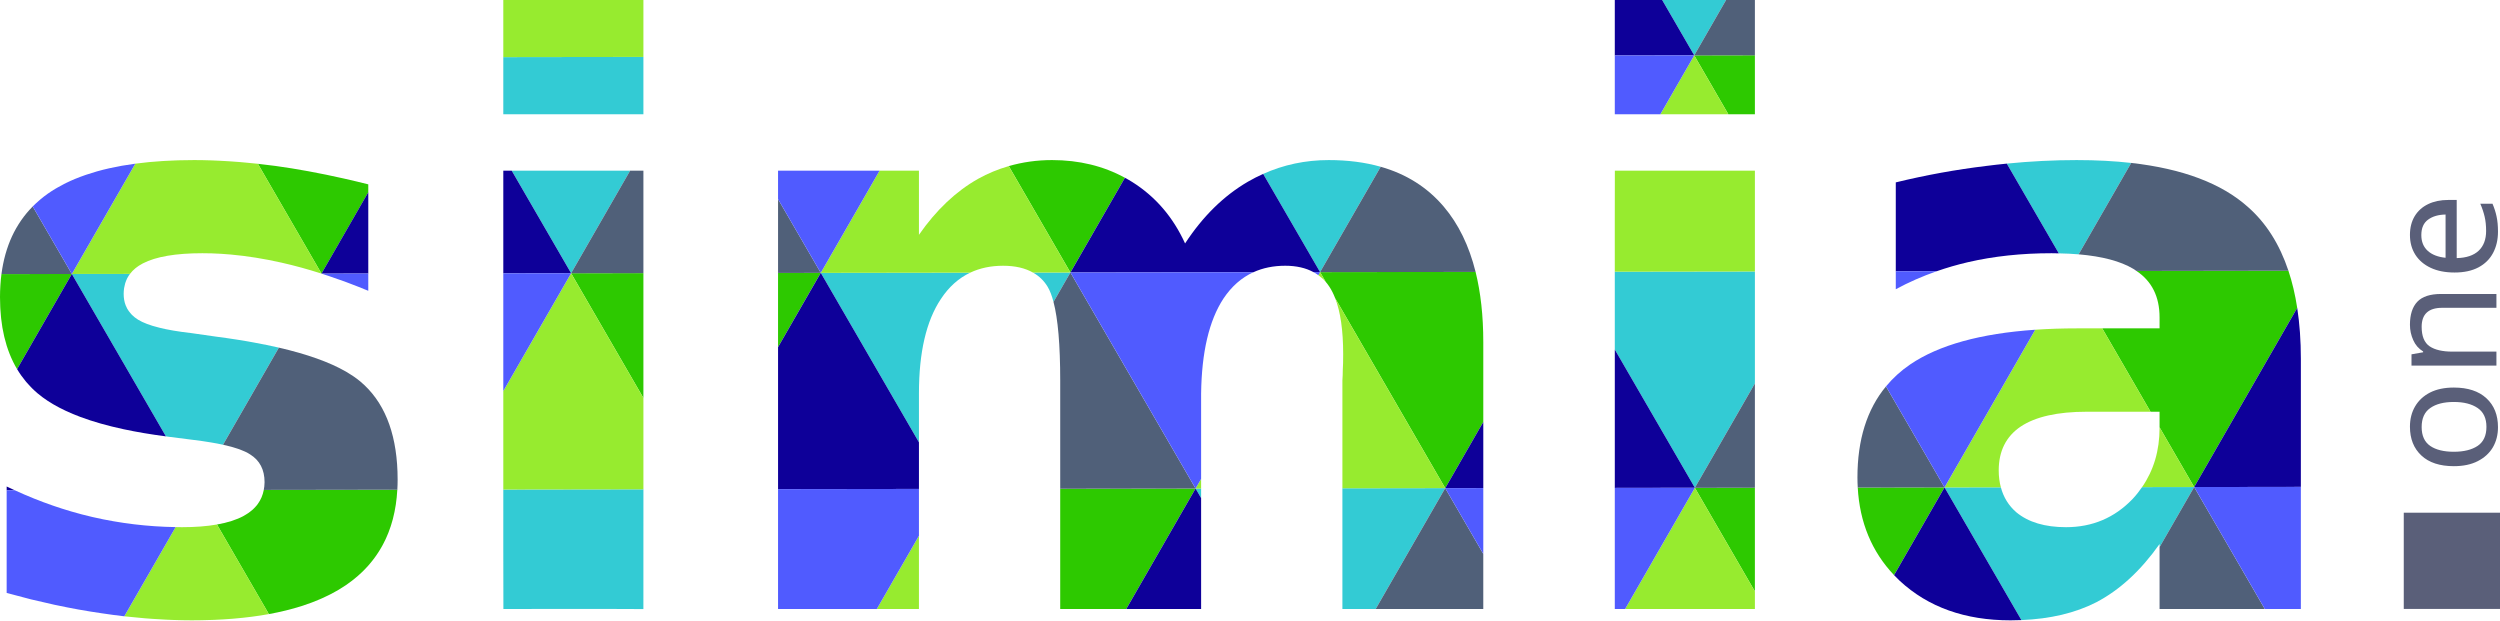
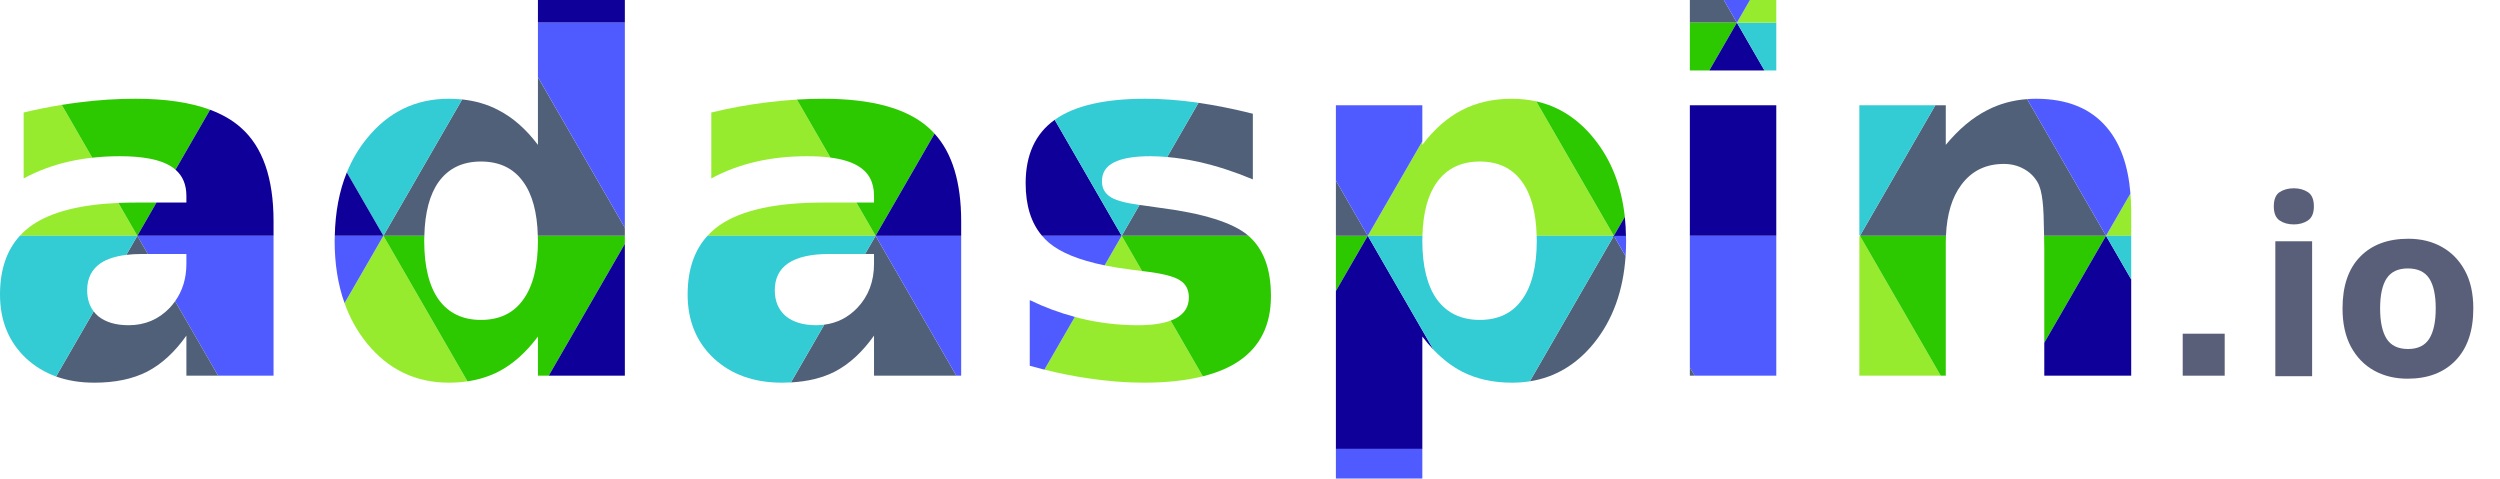
- <svg xmlns="http://www.w3.org/2000/svg" version="1.1" id="svg2" viewBox="0 0 476.981 118.354" height="118.354" width="476.981" style="enable-background:new">
+ <svg xmlns="http://www.w3.org/2000/svg" version="1.1" id="svg2" viewBox="0 0 485.366 92.906" height="92.906" width="485.366" style="enable-background:new">
  <defs id="defs4">
    <rect x="492.469" y="1224.419" width="70.779" height="7.442" id="rect584" />
  </defs>
-   <g id="layer8" style="display:inline" transform="translate(0,-934.0082)">
-     <g id="g139792" transform="translate(-121.857,806.4781)">
-       <path id="path40399" d="m 456.677,138.077 -11.574,0.018 6.512,11.24 5.062,0 z m -134.107,19.994 c -2.884,0 -5.628,0.393 -8.244,1.148 l 11.758,20.299 10.4,-18.072 c -4.099,-2.243 -8.734,-3.375 -13.914,-3.375 z m -151.51,0.711 0.197,0.342 11.936,20.604 c 0.001,4.4e-4 0.003,0.002 0.004,0.002 l 8.926,-15.51 0,-1.518 c -1.592,-0.398 -3.156,-0.772 -4.689,-1.117 -4.602,-1.036 -8.936,-1.833 -13.006,-2.393 -1.135,-0.156 -2.254,-0.287 -3.367,-0.41 z m 387.408,20.393 -18.043,0.027 -10.957,0.016 c 2.933,1.954 4.418,4.903 4.418,8.871 l 0,2.09 -10.938,0 5.6,9.666 3.615,6.24 1.723,0 0,2.975 6.6,11.393 11.877,-20.643 7.785,-13.531 c -0.392,-2.555 -0.952,-4.921 -1.68,-7.104 z m -155.082,0.23 -5.854,0.008 -23.814,0.035 1.076,1.855 c 0.256,0.299 0.495,0.619 0.717,0.961 0.41,0.621 0.767,1.341 1.08,2.145 l 9.064,15.646 11.938,20.607 7.264,-12.625 0,-15.246 c 0,-4.987 -0.492,-9.447 -1.471,-13.387 z m -124.934,0.184 -8.15,0.012 0,14.154 z m -33.838,0.051 -13.793,0.019 11.939,20.607 1.854,3.199 z m -109.051,0.162 -13.428,0.019 c -0.084,0.649 -0.147,1.313 -0.193,1.99 -0.006,0.091 -0.012,0.18 -0.018,0.271 -0.042,0.693 -0.068,1.398 -0.068,2.123 1e-5,0.627 0.019,1.239 0.047,1.842 0.007,0.156 0.016,0.309 0.025,0.463 0.029,0.488 0.068,0.969 0.115,1.441 0.011,0.114 0.021,0.23 0.033,0.344 0.066,0.591 0.143,1.17 0.238,1.734 0.096,0.567 0.21,1.119 0.336,1.66 0.018,0.079 0.04,0.158 0.059,0.236 0.124,0.511 0.259,1.013 0.41,1.5 0.006,0.019 0.011,0.039 0.018,0.059 0.332,1.059 0.729,2.06 1.189,3.006 0.021,0.043 0.041,0.086 0.062,0.129 0.227,0.457 0.468,0.903 0.725,1.334 7.4e-4,0.001 10e-4,0.003 0.002,0.004 z m 357.291,40.721 -16.555,0.025 c 0.369,6.648 2.675,12.22 6.926,16.711 z m -36.178,0.053 -11.453,0.018 11.453,19.768 z m -106.715,0.158 -23.814,0.035 -2.01,0.004 0,22.945 12.6,0 1.348,-2.342 z m -152.297,0.225 -14.412,0.021 -11.066,0.016 c -4.9e-4,0.003 -0.001,0.005 -0.002,0.008 -0.187,0.999 -0.569,1.895 -1.15,2.686 -0.043,0.059 -0.084,0.12 -0.129,0.178 -0.106,0.134 -0.221,0.263 -0.338,0.391 -0.093,0.102 -0.19,0.203 -0.291,0.301 -0.104,0.101 -0.21,0.2 -0.322,0.297 -0.142,0.123 -0.294,0.241 -0.449,0.357 -0.094,0.07 -0.183,0.142 -0.281,0.209 -0.267,0.184 -0.546,0.36 -0.848,0.525 -0.339,0.185 -0.701,0.358 -1.082,0.52 -0.001,5.8e-4 -0.003,10e-4 -0.004,0.002 -0.023,0.01 -0.049,0.018 -0.072,0.027 -0.363,0.151 -0.743,0.292 -1.145,0.422 -0.853,0.276 -1.795,0.503 -2.82,0.684 l 8.121,14.021 1.779,3.07 c 2.245,-0.409 4.337,-0.923 6.277,-1.543 0.001,-3.8e-4 0.003,3.8e-4 0.004,0 0.003,-0.001 0.006,-0.003 0.01,-0.004 0.607,-0.194 1.198,-0.4 1.775,-0.615 0.1,-0.037 0.198,-0.077 0.297,-0.115 0.459,-0.175 0.908,-0.358 1.348,-0.547 0.161,-0.069 0.322,-0.14 0.48,-0.211 0.385,-0.172 0.76,-0.35 1.129,-0.533 0.166,-0.083 0.335,-0.163 0.498,-0.248 0.364,-0.189 0.717,-0.385 1.066,-0.584 0.142,-0.082 0.29,-0.159 0.43,-0.242 0.48,-0.285 0.947,-0.58 1.396,-0.887 0.395,-0.269 0.775,-0.547 1.146,-0.832 0.143,-0.11 0.278,-0.225 0.418,-0.338 0.223,-0.179 0.447,-0.358 0.66,-0.543 0.15,-0.13 0.292,-0.266 0.438,-0.398 0.196,-0.179 0.394,-0.358 0.582,-0.543 0.14,-0.138 0.273,-0.279 0.408,-0.42 0.174,-0.181 0.349,-0.361 0.516,-0.547 0.153,-0.17 0.299,-0.345 0.445,-0.52 0.138,-0.163 0.274,-0.327 0.406,-0.494 0.142,-0.18 0.28,-0.363 0.416,-0.547 0.13,-0.176 0.258,-0.353 0.383,-0.533 0.136,-0.196 0.268,-0.395 0.396,-0.596 0.103,-0.16 0.203,-0.322 0.301,-0.484 0.138,-0.228 0.273,-0.459 0.402,-0.693 0.081,-0.146 0.157,-0.295 0.234,-0.443 0.129,-0.247 0.255,-0.496 0.375,-0.75 0.067,-0.141 0.13,-0.285 0.193,-0.428 0.125,-0.28 0.248,-0.56 0.361,-0.848 0.042,-0.106 0.079,-0.215 0.119,-0.322 0.117,-0.311 0.233,-0.622 0.338,-0.941 0.037,-0.113 0.07,-0.228 0.105,-0.342 0.103,-0.332 0.205,-0.665 0.295,-1.006 0.001,-0.004 0.003,-0.008 0.004,-0.012 0.006,-0.024 0.011,-0.05 0.018,-0.074 0.452,-1.735 0.732,-3.584 0.84,-5.551 z" style="fill:#2dc900;fill-opacity:1;stroke:none" />
-       <path id="path40401" d="m 438.984,127.531 6.119,10.564 6.078,-10.564 z m -194.369,10.859 -13.854,0.019 -12.879,0.019 0,10.906 26.732,0 z m 130.748,19.682 c -4.455,0 -8.619,0.89 -12.502,2.639 l 10.857,18.74 11.566,-20.104 c -2.98,-0.848 -6.286,-1.275 -9.922,-1.275 z m 142.768,0 c -4.464,0 -8.929,0.228 -13.393,0.674 l 9.922,17.123 c 1.327,0.026 2.598,0.084 3.783,0.186 l 10.033,-17.439 c -3.196,-0.36 -6.642,-0.543 -10.346,-0.543 z m -298.646,2.016 11.338,19.572 11.264,-19.572 z m 237.193,19.238 -11.514,0.018 -15.217,0.023 0,14.855 3.34,5.764 11.938,20.607 11.453,-19.906 z m -130.59,0.195 -7.146,0.01 c 1.168,0.661 2.114,1.563 2.809,2.734 0.429,0.71 0.794,1.68 1.107,2.869 z m -19.115,0.027 -4.701,0.008 -23.814,0.035 11.938,20.607 6.789,11.721 0,-9.344 c 0,-7.815 1.394,-13.815 4.182,-17.996 1.52,-2.308 3.391,-3.982 5.607,-5.031 z m -160.316,0.236 -11.096,0.016 11.939,20.607 6.012,10.379 c 0.182,0.024 0.346,0.053 0.529,0.076 l 4.703,0.598 c 1.225,0.146 2.331,0.31 3.367,0.484 0.812,0.136 1.582,0.279 2.281,0.432 0.004,9.1e-4 0.01,0.001 0.014,0.002 l 6.908,-12.006 3.75,-6.516 c -1.475,-0.342 -3.047,-0.659 -4.682,-0.961 -0.482,-0.088 -0.956,-0.178 -1.453,-0.262 -0.615,-0.106 -1.247,-0.209 -1.885,-0.309 -1.311,-0.202 -2.638,-0.399 -4.043,-0.578 l -4.705,-0.672 c -1.208,-0.137 -2.324,-0.292 -3.348,-0.467 -0.512,-0.087 -0.999,-0.179 -1.465,-0.275 -0.803,-0.166 -1.523,-0.349 -2.189,-0.543 -0.107,-0.031 -0.226,-0.06 -0.33,-0.092 -6.3e-4,-1.9e-4 -10e-4,1.9e-4 -0.002,0 -0.374,-0.115 -0.725,-0.235 -1.053,-0.359 -0.656,-0.249 -1.22,-0.516 -1.693,-0.803 -0.23,-0.143 -0.447,-0.294 -0.648,-0.453 -0.202,-0.159 -0.388,-0.325 -0.561,-0.5 -0.08,-0.081 -0.147,-0.17 -0.221,-0.254 -0.244,-0.278 -0.466,-0.568 -0.643,-0.883 -4.2e-4,-7.5e-4 -0.002,-0.001 -0.002,-0.002 -0.115,-0.205 -0.214,-0.418 -0.301,-0.639 -0.259,-0.663 -0.389,-1.395 -0.389,-2.197 0,-0.362 0.028,-0.707 0.074,-1.043 0.009,-0.064 0.024,-0.124 0.035,-0.188 0.045,-0.272 0.104,-0.537 0.18,-0.791 0.018,-0.059 0.041,-0.114 0.061,-0.172 0.087,-0.261 0.19,-0.514 0.311,-0.756 0.017,-0.033 0.034,-0.065 0.051,-0.098 0.142,-0.271 0.306,-0.531 0.492,-0.777 z m 393.83,40.668 -9.938,0.016 c -0.544,0.788 -1.136,1.55 -1.814,2.268 -3.435,3.584 -7.666,5.377 -12.693,5.377 -4.032,0 -7.193,-0.946 -9.482,-2.838 -1.472,-1.275 -2.45,-2.869 -2.955,-4.768 l -10.748,0.016 11.939,20.607 2.727,4.707 c 5.524,-0.225 10.283,-1.351 14.27,-3.389 4.48,-2.34 8.512,-6.047 12.096,-11.125 l 0,0.6 z m -142.893,0.211 -19.617,0.029 0,23.025 6.352,0 1.389,-2.412 z m -46.574,0.068 -1.057,0.002 1.057,1.824 z m -106.404,0.158 -13.73,0.019 -13.002,0.019 c 0.004,7.597 -0.015,15.195 0.017,22.792 9.782,0.018 17.857,-0.041 26.71,0.017 0.01,-7.616 0.006,-15.232 0.006,-22.848 z" style="fill:#33cbd4;fill-opacity:1;stroke:none" />
-       <path id="path40403" d="m 451.181,127.531 -6.08,10.568 11.576,-0.018 0,-10.551 z m 77.295,31.084 -10.033,17.439 c 4.494,0.385 7.98,1.306 10.441,2.775 0.211,0.123 0.395,0.263 0.592,0.395 l 10.947,-0.018 18.045,-0.027 c -1.679,-5.038 -4.242,-9.093 -7.707,-12.146 -5.033,-4.507 -12.464,-7.311 -22.285,-8.418 z m -143.191,0.732 -11.57,20.107 23.816,-0.035 5.857,-0.008 c -1.239,-4.991 -3.262,-9.144 -6.072,-12.455 -3.125,-3.682 -7.137,-6.216 -12.031,-7.609 z m -143.201,0.74 -11.264,19.578 13.795,-0.019 0,-19.559 z m 28.219,5.441 0,14.078 8.148,-0.014 z m -142.205,1.395 c -0.814,0.822 -1.548,1.704 -2.203,2.646 -0.016,0.024 -0.031,0.049 -0.047,0.072 -0.309,0.449 -0.6,0.911 -0.873,1.387 -0.013,0.022 -0.026,0.044 -0.039,0.066 -0.564,0.991 -1.051,2.042 -1.459,3.15 -0.019,0.051 -0.036,0.103 -0.055,0.154 -0.183,0.509 -0.351,1.031 -0.502,1.564 -0.014,0.048 -0.028,0.096 -0.041,0.145 -0.325,1.177 -0.573,2.41 -0.742,3.705 -5.9e-4,0.005 -10e-4,0.009 -0.002,0.014 l 13.428,-0.019 z m 197.986,12.602 -3.227,5.607 c 0.851,3.23 1.281,8.21 1.281,14.979 l 0,20.668 2.006,-0.004 23.816,-0.035 -11.938,-20.607 z m -151.02,14.332 -3.752,6.521 -6.904,12 c 0.024,0.005 0.045,0.012 0.068,0.018 0.517,0.114 1.001,0.234 1.455,0.357 0.1,0.027 0.196,0.054 0.293,0.082 0.376,0.107 0.728,0.218 1.059,0.332 0.101,0.035 0.204,0.07 0.301,0.105 0.318,0.117 0.609,0.238 0.881,0.361 0.076,0.034 0.16,0.067 0.232,0.102 0.325,0.157 0.623,0.32 0.875,0.488 1.842,1.145 2.762,2.911 2.762,5.301 -1.3e-4,0.279 -0.019,0.547 -0.049,0.811 -0.022,0.228 -0.059,0.448 -0.1,0.666 l 11.064,-0.016 14.416,-0.023 c 0.034,-0.618 0.057,-1.244 0.057,-1.885 0,-0.531 -0.009,-1.055 -0.027,-1.568 -2e-5,-6.6e-4 3e-5,-0.001 0,-0.002 -0.277,-7.715 -2.633,-13.438 -7.066,-17.172 -0.369,-0.31 -0.771,-0.612 -1.195,-0.908 -0.077,-0.054 -0.158,-0.107 -0.236,-0.16 -0.396,-0.268 -0.81,-0.531 -1.252,-0.787 -0.04,-0.023 -0.079,-0.047 -0.119,-0.07 -3.136,-1.797 -7.402,-3.312 -12.762,-4.553 z m 281.613,6.832 -11.455,19.91 11.455,-0.018 z m 25.01,0.566 c -3.626,4.383 -5.445,10.17 -5.445,17.373 0,0.652 0.023,1.291 0.059,1.924 l 16.553,-0.025 z m 58.797,19.201 -6.598,11.467 0,11.795 20.072,0 -1.537,-2.654 z m -142.893,0.213 -11.877,20.643 -1.385,2.406 20.527,0 0,-10.506 z" style="fill:#506079;fill-opacity:1;stroke:none" />
-       <path id="path40405" d="m 429.947,127.531 0,10.586 15.156,-0.021 -6.119,-10.564 z m 74.791,31.215 c -1.31,0.131 -2.62,0.276 -3.93,0.445 -5.774,0.697 -11.525,1.743 -17.25,3.137 l 0,16.959 7.82,-0.012 c 1.915,-0.667 3.886,-1.242 5.92,-1.715 4.928,-1.145 10.254,-1.717 15.979,-1.717 0.477,0 0.923,0.016 1.383,0.025 z m -286.855,1.342 0,19.592 12.939,-0.019 -11.338,-19.572 z m 144.979,0.623 c -0.977,0.44 -1.94,0.919 -2.881,1.469 -4.63,2.688 -8.636,6.62 -12.021,11.797 -2.29,-5.028 -5.65,-8.935 -10.08,-11.723 -0.455,-0.287 -0.923,-0.55 -1.393,-0.807 l -10.398,18.074 23.814,-0.035 11.09,-0.016 c 1.802,-0.824 3.829,-1.238 6.082,-1.238 2.123,0 3.914,0.417 5.396,1.221 l 1.248,-0.002 z m -170.738,3.498 -8.932,15.52 c 0.002,6.4e-4 0.004,10e-4 0.006,0.002 l 8.926,-0.014 z m 86.334,15.383 -8.154,14.17 0,27.092 8.215,-0.012 18.666,-0.027 0,-8.895 -6.789,-11.721 z m -142.896,0.209 -10.445,18.154 c 0.504,0.845 1.068,1.637 1.688,2.381 0.066,0.079 0.134,0.155 0.201,0.232 0.237,0.275 0.484,0.542 0.738,0.803 0.089,0.091 0.176,0.184 0.268,0.273 0.327,0.321 0.662,0.634 1.016,0.932 0.297,0.251 0.61,0.497 0.936,0.738 0.128,0.095 0.267,0.186 0.398,0.279 0.198,0.139 0.391,0.28 0.598,0.416 0.22,0.145 0.454,0.285 0.686,0.426 0.139,0.085 0.271,0.171 0.414,0.254 0.302,0.176 0.62,0.348 0.939,0.518 0.074,0.039 0.144,0.08 0.219,0.119 0.4,0.208 0.81,0.411 1.236,0.609 0.429,0.2 0.874,0.396 1.33,0.586 0.456,0.19 0.925,0.376 1.408,0.557 2.417,0.903 5.172,1.685 8.262,2.348 1.236,0.265 2.526,0.511 3.869,0.738 1.334,0.225 2.722,0.432 4.162,0.619 0.01,0.001 0.019,0.003 0.029,0.004 l -6.012,-10.379 z m 424.588,6.479 -7.785,13.531 -11.877,20.643 20.357,-0.029 0,-24.42 c 0,-3.498 -0.236,-6.736 -0.695,-9.725 z m -130.201,7.943 0,26.395 15.277,-0.023 -11.938,-20.607 z m -25.09,13.816 -7.264,12.625 7.264,-0.01 z m -281.73,12.309 0,0.721 1.533,-0.002 c -0.512,-0.236 -1.024,-0.471 -1.533,-0.719 z m 369.729,0.176 -9.629,16.736 c 0.348,0.368 0.706,0.729 1.08,1.082 5.426,5.028 12.469,7.543 21.131,7.543 0.708,0 1.4,-0.019 2.084,-0.047 l -2.727,-4.707 z m -142.893,0.211 -11.877,20.643 -1.348,2.342 14.281,0 0,-21.16 z" style="fill:#0e0099;fill-opacity:1;stroke:none" />
-       <path id="path40407" d="m 217.882,127.531 0,10.898 12.879,-0.019 13.854,-0.019 0,-10.859 z m 227.221,10.564 -6.469,11.24 12.98,0 z m -286.209,19.977 c -0.93,0 -1.835,0.015 -2.729,0.039 -0.236,0.006 -0.467,0.016 -0.701,0.023 -0.704,0.024 -1.399,0.055 -2.08,0.094 -0.203,0.011 -0.407,0.022 -0.607,0.035 -0.846,0.054 -1.68,0.118 -2.49,0.195 -0.892,0.086 -1.763,0.185 -2.613,0.299 l -0.232,0.402 -11.877,20.643 11.09,-0.016 c 2.3e-4,-3.1e-4 0.002,3.1e-4 0.002,0 0.146,-0.194 0.304,-0.38 0.477,-0.559 0.012,-0.013 0.025,-0.025 0.037,-0.037 0.159,-0.162 0.326,-0.318 0.508,-0.467 0.071,-0.059 0.15,-0.115 0.225,-0.172 0.141,-0.107 0.28,-0.215 0.434,-0.314 0.244,-0.16 0.501,-0.312 0.777,-0.453 2.489,-1.294 6.272,-1.941 11.35,-1.941 0.591,0 1.187,0.009 1.787,0.027 1.201,0.037 2.42,0.113 3.658,0.225 3.095,0.28 6.308,0.794 9.637,1.541 1.252,0.281 2.516,0.598 3.791,0.947 1.199,0.326 2.412,0.693 3.631,1.078 0.076,0.024 0.151,0.042 0.227,0.066 l -11.936,-20.604 -0.199,-0.344 c -0.807,-0.089 -1.604,-0.162 -2.4,-0.234 -0.377,-0.034 -0.755,-0.071 -1.129,-0.102 -0.678,-0.056 -1.35,-0.103 -2.02,-0.146 -0.622,-0.039 -1.239,-0.073 -1.854,-0.102 -0.468,-0.022 -0.938,-0.047 -1.402,-0.062 -1.131,-0.037 -2.253,-0.062 -3.359,-0.062 z m 155.432,1.148 c -2.035,0.588 -3.994,1.39 -5.867,2.436 -4.231,2.389 -7.99,5.949 -11.275,10.678 l 0,-12.246 -7.51,0 -11.221,19.502 23.816,-0.035 4.707,-0.008 c 1.846,-0.873 3.931,-1.314 6.26,-1.314 2.301,0 4.193,0.442 5.703,1.297 l 7.145,-0.01 z m 115.634,0.87 c -0.024,6.425 -0.013,12.851 -0.013,19.276 l 15.217,-0.023 11.514,-0.018 0,-19.238 c -8.906,0.005 -17.811,-0.008 -26.717,0.003 z m -56.242,19.358 -0.334,0.578 c 0.513,0.372 0.99,0.789 1.41,1.277 z m -142.896,0.211 -11.877,20.643 -1.062,1.846 0,18.781 13.002,-0.019 13.73,-0.019 0,-17.424 -1.854,-3.199 z m 145.77,4.75 c 1.019,2.609 1.533,6.17 1.533,10.699 0,1.294 -0.024,2.289 -0.074,2.986 0,0.697 -0.024,1.368 -0.074,2.016 l 0,20.582 19.617,-0.029 -11.938,-20.607 z m 141.539,5.77 c -2.801,0 -5.454,0.089 -7.967,0.262 l -5.432,9.439 -11.877,20.643 10.748,-0.016 c -0.264,-0.991 -0.406,-2.061 -0.406,-3.223 0,-3.684 1.394,-6.472 4.182,-8.363 2.837,-1.892 7.044,-2.836 12.619,-2.836 l 12.166,0 -3.615,-6.24 -5.6,-9.666 z m 15.756,18.881 0,0.086 c 0,4.354 -1.126,8.122 -3.338,11.322 l 9.938,-0.016 z m -182.867,9.838 -1.057,1.836 1.057,-0.002 z m 94.205,1.695 -11.877,20.643 -1.428,2.482 24.758,0 0,-3.357 z m -281.971,7.008 c -0.481,0.085 -0.979,0.159 -1.498,0.223 -0.519,0.064 -1.055,0.118 -1.611,0.16 -1.113,0.085 -2.299,0.129 -3.564,0.129 -0.406,0 -0.811,-0.011 -1.217,-0.018 l -7.803,13.562 -1.988,3.457 c 0.005,5.4e-4 0.009,0.001 0.014,0.002 0.212,0.025 0.42,0.041 0.631,0.064 1.093,0.121 2.179,0.225 3.258,0.314 0.451,0.037 0.898,0.07 1.346,0.102 0.884,0.063 1.763,0.115 2.637,0.156 0.419,0.02 0.839,0.042 1.256,0.057 1.253,0.045 2.499,0.074 3.732,0.074 1.243,1e-5 2.447,-0.027 3.631,-0.068 0.2,-0.007 0.401,-0.011 0.6,-0.019 1.159,-0.048 2.293,-0.114 3.395,-0.201 0.117,-0.009 0.233,-0.02 0.35,-0.029 2.378,-0.199 4.625,-0.489 6.734,-0.873 l -1.779,-3.07 z m 133.93,2.15 -6.729,11.695 -1.307,2.271 8.035,0 z" style="fill:#97eb2f;fill-opacity:1;stroke:none" />
-       <path id="path40409" d="m 445.103,138.095 -15.156,0.021 0,11.219 8.689,0 z m -297.43,20.662 c -0.858,0.115 -1.692,0.245 -2.506,0.389 -0.039,0.007 -0.078,0.013 -0.117,0.019 -1.629,0.29 -3.17,0.639 -4.623,1.045 -0.053,0.015 -0.105,0.032 -0.158,0.047 -0.644,0.183 -1.268,0.378 -1.877,0.584 -0.102,0.034 -0.204,0.069 -0.305,0.104 -0.632,0.22 -1.248,0.45 -1.842,0.695 -0.019,0.008 -0.04,0.014 -0.059,0.021 -0.588,0.244 -1.153,0.503 -1.703,0.771 -0.153,0.075 -0.301,0.154 -0.451,0.23 -0.41,0.209 -0.809,0.426 -1.197,0.65 -0.14,0.081 -0.283,0.16 -0.42,0.242 -0.5,0.301 -0.987,0.612 -1.449,0.938 -0.492,0.347 -0.959,0.713 -1.41,1.092 -0.066,0.055 -0.13,0.112 -0.195,0.168 -0.437,0.376 -0.86,0.762 -1.26,1.166 l 7.463,12.883 11.877,-20.641 z m 122.629,1.33 0,5.432 8.15,14.07 11.223,-19.502 z m 221.076,19.188 -7.82,0.012 0,3.426 c 2.485,-1.345 5.094,-2.487 7.82,-3.438 z m -117.66,0.176 -1.248,0.002 c 0.32,0.173 0.626,0.365 0.916,0.576 z m -12.727,0.019 -11.09,0.016 -23.814,0.035 11.938,20.607 11.938,20.605 1.057,-1.836 0,-16.248 c 0.1,-7.915 1.518,-13.963 4.256,-18.145 1.551,-2.326 3.457,-4.003 5.717,-5.035 z m -130.17,0.189 -12.939,0.019 0,22.469 1.062,-1.846 z m -38.699,0.057 -8.926,0.014 c 0.434,0.138 0.872,0.286 1.309,0.432 1.015,0.338 2.034,0.69 3.062,1.066 0.017,0.006 0.034,0.011 0.051,0.018 0.257,0.095 0.517,0.197 0.775,0.295 1.234,0.463 2.475,0.947 3.729,1.471 z m 318.041,10.725 c -10.436,0.717 -18.385,2.918 -23.842,6.609 -1.783,1.215 -3.321,2.619 -4.631,4.201 l 11.164,19.271 11.877,-20.643 z m 50.68,29.982 -20.357,0.029 11.939,20.607 1.539,2.658 6.879,0 z m -115.619,0.17 -15.277,0.023 0,23.102 1.973,0 1.428,-2.482 z m -40.367,0.061 -7.264,0.01 7.264,12.537 z m -107.674,0.16 -18.666,0.027 -8.215,0.012 0,22.865 18.846,0 1.307,-2.271 6.729,-11.693 z m -172.523,0.252 -1.533,0.002 0,19.559 0.021,0.037 c 0.732,0.205 1.453,0.382 2.18,0.574 0.813,0.215 1.632,0.445 2.439,0.645 0.766,0.19 1.521,0.35 2.281,0.525 0.764,0.176 1.533,0.367 2.291,0.529 0.058,0.012 0.114,0.021 0.172,0.033 1.45,0.308 2.892,0.595 4.322,0.852 0.001,2.3e-4 0.003,-2.2e-4 0.004,0 1.489,0.267 2.966,0.507 4.434,0.719 1.446,0.219 2.879,0.409 4.301,0.574 l 1.988,-3.457 7.805,-13.562 c -0.639,-0.01 -1.277,-0.029 -1.914,-0.055 -0.064,-0.003 -0.128,-0.005 -0.191,-0.008 -0.598,-0.026 -1.196,-0.058 -1.793,-0.098 -0.093,-0.006 -0.186,-0.013 -0.279,-0.019 -0.574,-0.041 -1.147,-0.087 -1.719,-0.141 -0.107,-0.01 -0.214,-0.021 -0.32,-0.031 -0.551,-0.054 -1.101,-0.11 -1.65,-0.176 -0.166,-0.02 -0.332,-0.043 -0.498,-0.065 -0.508,-0.064 -1.017,-0.13 -1.523,-0.205 -0.182,-0.027 -0.365,-0.058 -0.547,-0.086 -0.471,-0.073 -0.942,-0.147 -1.412,-0.229 -0.431,-0.075 -0.862,-0.158 -1.293,-0.24 -0.226,-0.043 -0.453,-0.081 -0.68,-0.127 -0.6,-0.121 -1.197,-0.251 -1.795,-0.387 -0.089,-0.02 -0.178,-0.038 -0.268,-0.059 -6.1e-4,-1.4e-4 -10e-4,1.5e-4 -0.002,0 -0.077,-0.018 -0.153,-0.038 -0.23,-0.057 -0.596,-0.14 -1.191,-0.286 -1.783,-0.441 -0.185,-0.048 -0.368,-0.103 -0.553,-0.152 -0.46,-0.124 -0.92,-0.249 -1.379,-0.383 -0.342,-0.099 -0.684,-0.206 -1.025,-0.311 -0.284,-0.087 -0.568,-0.171 -0.852,-0.262 -0.414,-0.132 -0.827,-0.271 -1.24,-0.41 -0.184,-0.062 -0.367,-0.124 -0.551,-0.188 -1.169,-0.404 -2.333,-0.839 -3.49,-1.303 -0.046,-0.018 -0.091,-0.038 -0.137,-0.057 -1.199,-0.483 -2.391,-0.996 -3.578,-1.543 z" style="fill:#505bff;fill-opacity:1;stroke:none" />
-       <rect y="225.349" x="580.477" height="18.36" width="18.36" id="rect121469" style="display:inline;fill:#5a5f79;fill-opacity:1;stroke:none;stroke-opacity:1" />
-       <text transform="rotate(-90)" id="text123357" y="598.156" x="-218.127" style="font-style:normal;font-weight:normal;font-size:12.678px;line-height:0%;font-family:sans-serif;letter-spacing:0px;word-spacing:0px;display:inline;fill:#5a5f79;fill-opacity:1;stroke:none;stroke-width:1.056px;stroke-linecap:butt;stroke-linejoin:miter;stroke-opacity:1" xml:space="preserve">
-         <tspan y="598.156" x="-218.127" id="tspan123359" style="font-size:30.212px;line-height:1.25;font-family:sans-serif;stroke-width:1.056px">one</tspan>
-       </text>
+   <g id="layer8" style="display:inline" transform="translate(-0.944235,-935.1295)">
+     <g id="g1265" transform="translate(-21.46787,-255.3416)">
+       <path id="path96-6" style="display:inline;fill:#97eb2f;fill-opacity:1;stroke-width:0.857;enable-background:new" d="m 34.402,1210.834 c -2.473,0.394 -4.938,0.882 -7.396,1.48 v 12.797 c 2.656,-1.438 5.531,-2.516 8.625,-3.234 1.503,-0.349 3.068,-0.61 4.689,-0.789 l -3.189,-5.527 z m 10.988,19.035 c -7.387,0.317 -12.937,1.73 -16.65,4.242 -0.927,0.632 -1.747,1.348 -2.471,2.139 h 22.805 z" />
+       <path id="path96-7" style="display:inline;fill:#2dc900;fill-opacity:1;stroke-width:0.857;enable-background:new" d="m 48.709,1209.643 c -3.625,0 -7.25,0.234 -10.875,0.703 -1.145,0.138 -2.289,0.306 -3.432,0.488 l 2.729,4.727 3.189,5.527 c 1.715,-0.19 3.494,-0.289 5.342,-0.289 4.438,0 7.703,0.625 9.797,1.875 0.38,0.221 0.714,0.473 1.025,0.742 l 4.535,-7.856 2.182,-3.779 c -3.83,-1.424 -8.657,-2.139 -14.492,-2.139 z m 0,20.156 c -1.144,0 -2.251,0.024 -3.318,0.07 l 3.684,6.381 3.725,-6.451 z" />
+       <path id="path96-62" style="fill:#0e0099;fill-opacity:1;stroke-width:0.857" d="m 63.201,1211.782 -2.182,3.779 -4.535,7.856 c 1.402,1.211 2.115,2.896 2.115,5.07 v 1.312 h -5.801 l -3.725,6.451 h 23.889 2.559 v -2.795 c 0,-8.406 -2.109,-14.469 -6.328,-18.188 -1.607,-1.439 -3.608,-2.599 -5.992,-3.486 z" />
+       <path id="path96-3-9" style="display:inline;fill:#506079;fill-opacity:1;stroke-width:0.857;enable-background:new" d="m 126.85,1205.455 v 13.141 c -2.312,-3.062 -4.875,-5.312 -7.688,-6.75 -2.101,-1.11 -4.445,-1.797 -7.027,-2.068 l -3.34,5.783 -11.943,20.689 h 7.943 c 0.115,-4.526 1.037,-8.03 2.789,-10.482 1.906,-2.625 4.641,-3.938 8.203,-3.938 3.594,0 6.328,1.312 8.203,3.938 1.781,2.453 2.719,5.956 2.836,10.482 h 16.898 v -1.567 l -11.041,-19.123 z" />
+       <path id="path96-6-1" style="display:inline;fill:#97eb2f;fill-opacity:1;stroke-width:0.857;enable-background:new" d="m 96.852,1236.25 -7.547,13.072 c 1.026,2.876 2.461,5.463 4.311,7.758 4.156,5.125 9.469,7.688 15.937,7.688 1.258,0 2.459,-0.092 3.613,-0.262 l -4.371,-7.568 z" />
+       <path id="path96-7-2" style="display:inline;fill:#2dc900;fill-opacity:1;stroke-width:0.857;enable-background:new" d="m 96.852,1236.25 11.943,20.688 4.371,7.568 c 2.201,-0.324 4.218,-0.952 6.043,-1.895 2.781,-1.438 5.328,-3.703 7.641,-6.797 v 7.594 h 2.098 l 3.736,-6.471 11.041,-19.121 v -1.566 h -16.898 c 0.008,0.318 0.023,0.627 0.023,0.955 0,5 -0.953,8.812 -2.859,11.438 -1.875,2.625 -4.609,3.938 -8.203,3.938 -3.562,0 -6.297,-1.312 -8.203,-3.938 -1.875,-2.625 -2.812,-6.438 -2.812,-11.438 0,-0.328 0.015,-0.637 0.023,-0.955 z" />
+       <path id="path96-7-5-7" style="display:inline;fill:#505bff;fill-opacity:1;stroke-width:0.857;enable-background:new" d="m 49.074,1236.25 2.041,3.533 h 7.484 v 1.922 c 0,2.796 -0.739,5.206 -2.191,7.244 l 4.611,7.988 3.736,6.471 h 10.766 v -27.158 h -2.559 z" />
+       <path id="path96-7-3-0" style="display:inline;fill:#33cbd4;fill-opacity:1;stroke-width:0.857;enable-background:new" d="m 109.553,1209.643 c -6.469,0 -11.781,2.578 -15.937,7.734 -1.597,1.969 -2.884,4.161 -3.867,6.568 l 7.104,12.305 11.943,-20.689 3.34,-5.783 c -0.836,-0.088 -1.696,-0.135 -2.582,-0.135 z" />
+       <path id="path96-36" style="fill:#0e0099;fill-opacity:1;stroke-width:0.857" d="m 89.748,289.939 c -1.472,3.605 -2.24,7.714 -2.336,12.303 h 9.439 z" transform="translate(0,934.0082)" />
+       <path id="path96-7-5-1" style="display:inline;fill:#505bff;fill-opacity:1;stroke-width:0.857;enable-background:new" d="m 87.412,302.242 c -0.007,0.321 -0.031,0.629 -0.031,0.955 0,4.492 0.643,8.53 1.924,12.117 l 7.547,-13.072 z" transform="translate(0,934.0082)" />
+       <path id="path96-3-2" style="display:inline;fill:#506079;fill-opacity:1;stroke-width:0.857;enable-background:new" d="m 49.074,1236.25 -2.139,3.705 c 0.905,-0.11 1.881,-0.172 2.945,-0.172 h 1.234 z m 7.334,12.699 c -0.317,0.445 -0.656,0.878 -1.043,1.287 -2.156,2.25 -4.812,3.375 -7.969,3.375 -2.531,0 -4.516,-0.594 -5.953,-1.781 -0.319,-0.276 -0.597,-0.578 -0.844,-0.9 l -3.469,6.008 -3.828,6.629 c 2.222,0.8 4.701,1.201 7.438,1.201 4.031,0 7.453,-0.719 10.266,-2.156 2.812,-1.469 5.344,-3.797 7.594,-6.984 v 7.781 h 6.156 l -3.736,-6.471 z" />
+       <path id="path96-7-3-9" style="display:inline;fill:#33cbd4;fill-opacity:1;stroke-width:0.857;enable-background:new" d="m 26.27,1236.25 c -2.568,2.806 -3.857,6.605 -3.857,11.408 0,5.062 1.688,9.188 5.062,12.375 1.692,1.568 3.635,2.744 5.828,3.533 l 3.828,-6.629 3.469,-6.008 c -0.841,-1.101 -1.266,-2.472 -1.266,-4.115 0,-2.312 0.875,-4.062 2.625,-5.25 1.24,-0.827 2.904,-1.358 4.977,-1.609 l 2.139,-3.705 z" />
+       <path id="path96-2" style="fill:#0e0099;fill-opacity:1;stroke-width:0.857" d="m 126.85,1190.471 v 4.402 h 16.875 v -4.402 z" />
+       <path id="path96-6-9" style="display:inline;fill:#97eb2f;fill-opacity:1;stroke-width:0.857;enable-background:new" d="m 177.135,1209.801 c -1.934,0.117 -3.867,0.295 -5.801,0.545 -3.625,0.438 -7.234,1.094 -10.828,1.969 v 12.797 c 2.656,-1.438 5.531,-2.516 8.625,-3.234 3.094,-0.719 6.438,-1.078 10.031,-1.078 1.655,0 3.146,0.088 4.475,0.262 l -3.176,-5.5 z m 5.074,19.998 c -9.062,0 -15.719,1.438 -19.969,4.312 -0.927,0.632 -1.747,1.348 -2.471,2.139 h 8.748 23.889 l -3.725,-6.451 z" />
+       <path id="path96-7-7" style="display:inline;fill:#2dc900;fill-opacity:1;stroke-width:0.857;enable-background:new" d="m 182.209,1209.643 c -1.691,0 -3.383,0.056 -5.074,0.158 l 3.326,5.76 3.176,5.5 c 2.235,0.292 4.009,0.829 5.322,1.613 2.094,1.219 3.141,3.156 3.141,5.812 v 1.312 h -3.418 l 3.725,6.451 11.447,-19.83 c -0.369,-0.404 -0.752,-0.792 -1.16,-1.152 -4.188,-3.75 -11.016,-5.625 -20.484,-5.625 z" />
+       <path id="path96-7-5-3" style="display:inline;fill:#505bff;fill-opacity:1;stroke-width:0.857;enable-background:new" d="m 126.85,1194.873 v 10.582 l 5.834,10.105 11.041,19.123 v -39.81 z" />
+       <path id="path96-29" style="fill:#0e0099;fill-opacity:1;stroke-width:0.857" d="m 143.725,1237.817 -11.041,19.121 -3.736,6.471 h 14.777 z" />
+       <path id="path96-3-3" style="display:inline;fill:#506079;fill-opacity:1;stroke-width:0.857;enable-background:new" d="m 192.406,1236.25 -2.041,3.533 h 1.734 v 1.922 c 0,3.406 -1.078,6.25 -3.234,8.531 -1.793,1.871 -3.937,2.952 -6.422,3.268 l -1.982,3.434 -4.49,7.779 c 3.287,-0.18 6.135,-0.879 8.535,-2.105 2.812,-1.469 5.344,-3.797 7.594,-6.984 v 7.781 h 15.986 l -3.736,-6.471 z" />
+       <path id="path96-7-3-4" style="display:inline;fill:#33cbd4;fill-opacity:1;stroke-width:0.857;enable-background:new" d="m 159.77,1236.25 c -2.568,2.806 -3.857,6.605 -3.857,11.408 0,5.062 1.688,9.188 5.062,12.375 3.406,3.156 7.828,4.734 13.266,4.734 0.592,0 1.165,-0.02 1.73,-0.051 l 4.49,-7.779 1.982,-3.434 c -0.503,0.064 -1.015,0.107 -1.547,0.107 -2.531,0 -4.516,-0.594 -5.953,-1.781 -1.406,-1.219 -2.109,-2.891 -2.109,-5.016 0,-2.312 0.875,-4.062 2.625,-5.25 1.781,-1.188 4.422,-1.781 7.922,-1.781 h 6.984 l 2.041,-3.533 h -23.889 z" />
+       <g id="g194-55" transform="translate(175.0052,103.6973)" style="display:inline;enable-background:new">
+         <path id="path96-4" style="fill:#0e0099;fill-opacity:1;stroke-width:0.857" d="m 227.182,279.723 c -3.761,2.689 -5.645,6.793 -5.645,12.318 0,4.33 1.072,7.722 3.188,10.201 h 15.459 l -11.945,-20.689 z" transform="translate(-175.0052,830.3109)" />
+         <path id="path96-3-7" style="display:inline;fill:#506079;fill-opacity:1;stroke-width:0.857;enable-background:new" d="m 255.09,276.424 -2.963,5.129 -3.115,5.396 c 2.001,0.172 4.071,0.483 6.229,0.967 3.344,0.75 6.813,1.875 10.406,3.375 v -12.75 c -3.788,-0.947 -7.301,-1.647 -10.557,-2.117 z m -11.445,19.822 -3.461,5.996 h 23.889 0.717 c -0.028,-0.024 -0.052,-0.052 -0.08,-0.076 -2.969,-2.5 -8.75,-4.297 -17.344,-5.391 l -2.953,-0.422 c -0.277,-0.031 -0.506,-0.073 -0.768,-0.107 z" transform="translate(-175.0052,830.3109)" />
+         <path id="path96-6-65" style="display:inline;fill:#97eb2f;fill-opacity:1;stroke-width:0.857;enable-background:new" d="m 240.184,302.242 -3.314,5.74 c 1.505,0.307 3.121,0.573 4.871,0.793 l 2.391,0.303 z m -9.092,15.746 -2.854,4.941 -3.061,5.299 c 2.911,0.723 5.761,1.286 8.547,1.688 3.719,0.563 7.312,0.844 10.781,0.844 4.404,0 8.201,-0.42 11.43,-1.234 l -3.809,-6.596 -2.436,-4.221 c -1.591,0.593 -3.703,0.895 -6.357,0.895 -3.625,0 -7.203,-0.406 -10.734,-1.219 -0.505,-0.117 -1.006,-0.262 -1.508,-0.396 z" transform="translate(-175.0052,830.3109)" />
+         <path id="path96-7-6" style="display:inline;fill:#2dc900;fill-opacity:1;stroke-width:0.857;enable-background:new" d="m 240.184,302.242 3.947,6.836 0.562,0.072 c 3.406,0.406 5.672,0.984 6.797,1.734 1.156,0.719 1.734,1.828 1.734,3.328 0,1.781 -0.828,3.125 -2.484,4.031 -0.317,0.173 -0.673,0.325 -1.049,0.465 l 2.436,4.221 3.809,6.596 c 2.773,-0.699 5.133,-1.685 7.039,-2.984 4.125,-2.812 6.188,-7.016 6.188,-12.609 0,-5.293 -1.461,-9.186 -4.373,-11.689 h -0.717 z" transform="translate(-175.0052,830.3109)" />
+         <path id="path96-7-5-9" style="display:inline;fill:#505bff;fill-opacity:1;stroke-width:0.857;enable-background:new" d="m 192.406,302.242 11.943,20.688 3.736,6.471 h 0.936 v -27.158 z" transform="translate(-175.0052,830.3109)" />
+         <path id="path96-7-3-3" style="display:inline;fill:#33cbd4;fill-opacity:1;stroke-width:0.857;enable-background:new" d="m 244.787,275.635 c -7.875,0 -13.719,1.344 -17.531,4.031 -0.026,0.018 -0.049,0.038 -0.074,0.057 l 1.057,1.83 11.945,20.689 3.461,-5.996 c -2.601,-0.343 -4.481,-0.833 -5.561,-1.486 -1.156,-0.719 -1.734,-1.75 -1.734,-3.094 0,-1.656 0.766,-2.875 2.297,-3.656 1.562,-0.813 3.938,-1.219 7.125,-1.219 1.054,0 2.139,0.064 3.24,0.158 l 3.115,-5.396 2.963,-5.129 c -0.182,-0.026 -0.372,-0.061 -0.553,-0.086 -3.406,-0.469 -6.656,-0.703 -9.75,-0.703 z" transform="translate(-175.0052,830.3109)" />
+       </g>
+       <path id="path96-7-74" style="display:inline;fill:#2dc900;fill-opacity:1;stroke-width:0.857;enable-background:new" d="m 281.771,302.242 v 10.717 l 6.188,-10.717 z" transform="translate(0,934.0082)" />
+       <path id="path96-7-5-4" style="display:inline;fill:#505bff;fill-opacity:1;stroke-width:0.857;enable-background:new" d="m 224.725,302.242 c 0.404,0.473 0.832,0.924 1.312,1.33 2.297,1.938 5.915,3.406 10.832,4.41 l 3.314,-5.74 z m -2.391,12.486 v 12.75 c 0.955,0.267 1.902,0.516 2.844,0.75 l 3.061,-5.299 2.854,-4.941 c -2.975,-0.796 -5.897,-1.869 -8.758,-3.26 z" transform="translate(0,934.0082)" />
+       <path id="path96-68" style="fill:#0e0099;fill-opacity:1;stroke-width:0.857" d="m 203.854,282.414 -11.447,19.828 h 16.615 v -2.795 c 0,-7.591 -1.727,-13.265 -5.168,-17.033 z" transform="translate(0,934.0082)" />
+       <path id="path96-3-84" style="display:inline;fill:#506079;fill-opacity:1;stroke-width:0.857;enable-background:new" d="m 281.771,291.521 v 10.721 h 6.189 z" transform="translate(0,934.0082)" />
+       <path id="path96-3-6" style="display:inline;fill:#506079;fill-opacity:1;stroke-width:0.857;enable-background:new" d="m 350.49,1190.471 v 4.402 h 9.135 l -2.541,-4.402 z" />
+       <path id="path96-6-64" style="display:inline;fill:#97eb2f;fill-opacity:1;stroke-width:0.857;enable-background:new" d="m 315.943,1209.643 c -3.656,0 -6.891,0.734 -9.703,2.203 -2.812,1.438 -5.375,3.688 -7.688,6.75 v -0.693 l -10.594,18.348 h 10.617 c 0.118,-4.496 1.056,-7.984 2.836,-10.436 1.938,-2.656 4.703,-3.984 8.297,-3.984 3.594,0 6.328,1.312 8.203,3.938 1.781,2.453 2.719,5.956 2.836,10.482 h 14.988 l -11.943,-20.689 -3.125,-5.41 c -1.5,-0.336 -3.074,-0.508 -4.725,-0.508 z" />
+       <path id="path96-7-9" style="display:inline;fill:#2dc900;fill-opacity:1;stroke-width:0.857;enable-background:new" d="m 320.668,1210.151 3.125,5.41 11.943,20.689 2.129,-3.686 c -0.661,-6.015 -2.653,-11.079 -5.984,-15.188 -3.096,-3.841 -6.834,-6.247 -11.213,-7.227 z" />
+       <path id="path96-7-5-5" style="display:inline;fill:#505bff;fill-opacity:1;stroke-width:0.857;enable-background:new" d="m 281.771,1210.909 v 14.621 l 6.189,10.721 10.592,-18.348 v -6.994 z" />
+       <path id="path96-1" style="fill:#0e0099;fill-opacity:1;stroke-width:0.857" d="m 287.961,1236.25 -6.189,10.719 v 30.656 h 6.189 10.592 v -21.811 c 0.704,0.933 1.435,1.783 2.186,2.568 l -0.834,-1.445 z" />
+       <path id="path96-3-72" style="display:inline;fill:#506079;fill-opacity:1;stroke-width:0.857;enable-background:new" d="m 335.736,1236.25 -11.943,20.688 -4.369,7.564 c 4.919,-0.775 9.072,-3.248 12.457,-7.422 3.632,-4.506 5.677,-10.133 6.135,-16.883 z" />
+       <path id="path96-7-5-61" style="display:inline;fill:#505bff;fill-opacity:1;stroke-width:0.857;enable-background:new" d="m 281.771,1277.625 v 5.752 h 16.781 v -5.752 h -10.592 z" />
+       <path id="path96-7-3-061" style="display:inline;fill:#33cbd4;fill-opacity:1;stroke-width:0.857;enable-background:new" d="m 287.961,1236.25 11.943,20.688 0.834,1.445 c 1.714,1.792 3.546,3.207 5.502,4.229 2.812,1.438 6.047,2.156 9.703,2.156 1.2,0 2.36,-0.089 3.48,-0.266 l 4.369,-7.564 11.943,-20.688 h -14.988 c 0.008,0.318 0.023,0.627 0.023,0.955 0,5 -0.953,8.812 -2.859,11.438 -1.875,2.625 -4.609,3.938 -8.203,3.938 -3.594,0 -6.359,-1.312 -8.297,-3.938 -1.906,-2.656 -2.859,-6.469 -2.859,-11.438 0,-0.328 0.015,-0.637 0.023,-0.955 z" />
+       <path id="path96-49" style="fill:#0e0099;fill-opacity:1;stroke-width:0.857" d="m 337.865,298.557 -2.246,3.889 h 2.471 c -0.022,-1.334 -0.087,-2.637 -0.225,-3.889 z" transform="translate(0,934.0082)" />
+       <path id="path96-7-71" style="display:inline;fill:#2dc900;fill-opacity:1;stroke-width:0.857;enable-background:new" d="m 350.49,1194.873 v 9.285 h 3.773 l 5.361,-9.285 z" />
+       <path id="path96-7-5-15" style="display:inline;fill:#505bff;fill-opacity:1;stroke-width:0.857;enable-background:new" d="m 335.736,302.242 2.279,3.947 c 0.066,-0.974 0.1,-1.972 0.1,-2.992 0,-0.326 -0.025,-0.634 -0.031,-0.955 z" transform="translate(0,934.0082)" />
+       <path id="path96-73" style="fill:#0e0099;fill-opacity:1;stroke-width:0.857" d="m 359.625,1194.873 -5.361,9.285 h 10.723 z m -9.135,16.035 v 25.342 h 9.135 7.646 v -25.342 z" />
+       <path id="path96-3-65" style="display:inline;fill:#506079;fill-opacity:1;stroke-width:0.857;enable-background:new" d="m 415.971,1209.713 c -2.782,0.204 -5.361,0.909 -7.73,2.133 -2.844,1.438 -5.531,3.688 -8.062,6.75 v -7.688 h -2.033 l -2.686,4.652 -11.945,20.689 h 16.699 c 0.172,-4.145 1.155,-7.442 2.965,-9.873 2,-2.719 4.75,-4.078 8.25,-4.078 1.438,0 2.719,0.312 3.844,0.938 1.125,0.594 2.016,1.438 2.672,2.531 0.5,0.812 0.844,2.078 1.031,3.797 0.168,1.316 0.25,3.72 0.289,6.686 h 12.027 l -11.943,-20.689 z" />
+       <path id="path96-6-63" style="display:inline;fill:#97eb2f;fill-opacity:1;stroke-width:0.857;enable-background:new" d="m 383.514,1236.25 -0.117,0.203 v 26.955 h 15.799 l -3.736,-6.471 z" />
+       <path id="path96-7-94" style="display:inline;fill:#2dc900;fill-opacity:1;stroke-width:0.857;enable-background:new" d="m 383.514,1236.25 11.945,20.688 3.736,6.471 h 0.982 v -25.828 c 0,-0.456 0.017,-0.893 0.035,-1.33 z m 35.75,0 c 0.012,0.907 0.039,1.628 0.039,2.689 v 18.076 l 0.045,-0.078 11.943,-20.688 z" />
+       <path id="path96-7-5-8" style="display:inline;fill:#505bff;fill-opacity:1;stroke-width:0.857;enable-background:new" d="m 350.49,1236.25 v 25.553 l 0.928,1.605 h 15.854 v -27.158 H 359.625 Z" />
+       <path id="path96-7-3-12" style="display:inline;fill:#33cbd4;fill-opacity:1;stroke-width:0.857;enable-background:new" d="m 359.625,1194.873 5.361,9.285 h 2.285 v -9.285 z" />
+       <path id="path96-3-88" style="display:inline;fill:#506079;fill-opacity:1;stroke-width:0.857;enable-background:new" d="m 350.49,327.795 v 1.605 h 0.928 z" transform="translate(0,934.0082)" />
+       <path id="path96-6-5" style="display:inline;fill:#97eb2f;fill-opacity:1;stroke-width:0.857;enable-background:new" d="m 362.166,1190.471 -2.541,4.402 h 7.646 v -4.402 z" />
+       <path id="path96-7-5-96" style="display:inline;fill:#505bff;fill-opacity:1;stroke-width:0.857;enable-background:new" d="m 357.084,256.463 2.541,4.402 2.541,-4.402 z" transform="translate(0,934.0082)" />
+       <path id="path96-7-3-38" style="display:inline;fill:#33cbd4;fill-opacity:1;stroke-width:0.857;enable-background:new" d="m 383.396,276.9 v 25.139 l 0.117,0.203 11.943,-20.689 2.686,-4.652 z" transform="translate(0,934.0082)" />
+       <path id="path96-6-98" style="display:inline;fill:#97eb2f;fill-opacity:1;stroke-width:0.857;enable-background:new" d="m 436.029,1228.045 -4.738,8.205 h 4.887 v -4.811 c 0,-1.185 -0.06,-2.304 -0.148,-3.394 z" />
+       <path id="path96-7-5-10" style="display:inline;fill:#505bff;fill-opacity:1;stroke-width:0.857;enable-background:new" d="m 417.662,1209.643 c -0.573,0 -1.135,0.029 -1.691,0.07 l 3.377,5.848 11.943,20.689 4.738,-8.205 c -0.439,-5.44 -1.957,-9.726 -4.586,-12.824 -3.125,-3.719 -7.719,-5.578 -13.781,-5.578 z" />
+       <path id="path96-44" style="fill:#0e0099;fill-opacity:1;stroke-width:0.857" d="m 431.291,1236.25 -11.943,20.688 -0.045,0.078 v 1.189 5.203 h 16.875 v -18.695 z" />
+       <path id="path96-7-3-17" style="display:inline;fill:#33cbd4;fill-opacity:1;stroke-width:0.857;enable-background:new" d="m 431.291,1236.25 4.887,8.463 v -8.463 z" />
    </g>
+     <g aria-label="adaspin" id="text167" style="font-style:normal;font-weight:normal;font-size:40px;line-height:1.25;font-family:sans-serif;fill:#000000;fill-opacity:1;stroke:none" transform="translate(-0.3301702,-174.6492)" />
+     <g aria-label="adaspin" id="text167-6" style="font-style:normal;font-weight:normal;font-size:40px;line-height:1.25;font-family:sans-serif;display:inline;fill:#000000;fill-opacity:1;stroke:none;enable-background:new" transform="translate(-0.3301702,-174.6492)" />
+     <g aria-label="adaspin" id="text167-4" style="font-style:normal;font-weight:normal;font-size:40px;line-height:1.25;font-family:sans-serif;display:inline;fill:#000000;fill-opacity:1;stroke:none;enable-background:new" transform="translate(-0.3301702,-174.6492)" />
+     <g aria-label="adaspin" id="text167-3" style="font-style:normal;font-weight:normal;font-size:40px;line-height:1.25;font-family:sans-serif;display:inline;fill:#000000;fill-opacity:1;stroke:none;enable-background:new" transform="translate(-0.3301702,-174.6492)" />
+     <g aria-label="adaspin" id="text167-33" style="font-style:normal;font-weight:normal;font-size:40px;line-height:1.25;font-family:sans-serif;display:inline;fill:#000000;fill-opacity:1;stroke:none;enable-background:new" transform="translate(-0.3301702,-174.6492)" />
+     <g aria-label="adaspin" id="text167-8" style="font-style:normal;font-weight:normal;font-size:40px;line-height:1.25;font-family:sans-serif;display:inline;fill:#000000;fill-opacity:1;stroke:none;enable-background:new" transform="translate(-0.3301702,-174.6492)" />
+     <rect style="fill:#5a5f79;fill-opacity:1;stroke-width:0.532" id="rect1267" width="8.151" height="8.151" x="424.71" y="999.916" />
+     <text xml:space="preserve" style="font-style:normal;font-weight:normal;font-size:48px;line-height:1.25;font-family:sans-serif;fill:#5a5f79;fill-opacity:1;stroke:none" x="438.943" y="1008.167" id="text1271">
+       <tspan id="tspan1269" x="438.943" y="1008.167" style="font-style:normal;font-variant:normal;font-weight:bold;font-stretch:normal;font-size:48px;font-family:sans-serif;-inkscape-font-specification:'sans-serif Bold';fill:#5a5f79;fill-opacity:1">io</tspan>
+     </text>
  </g>
</svg>
